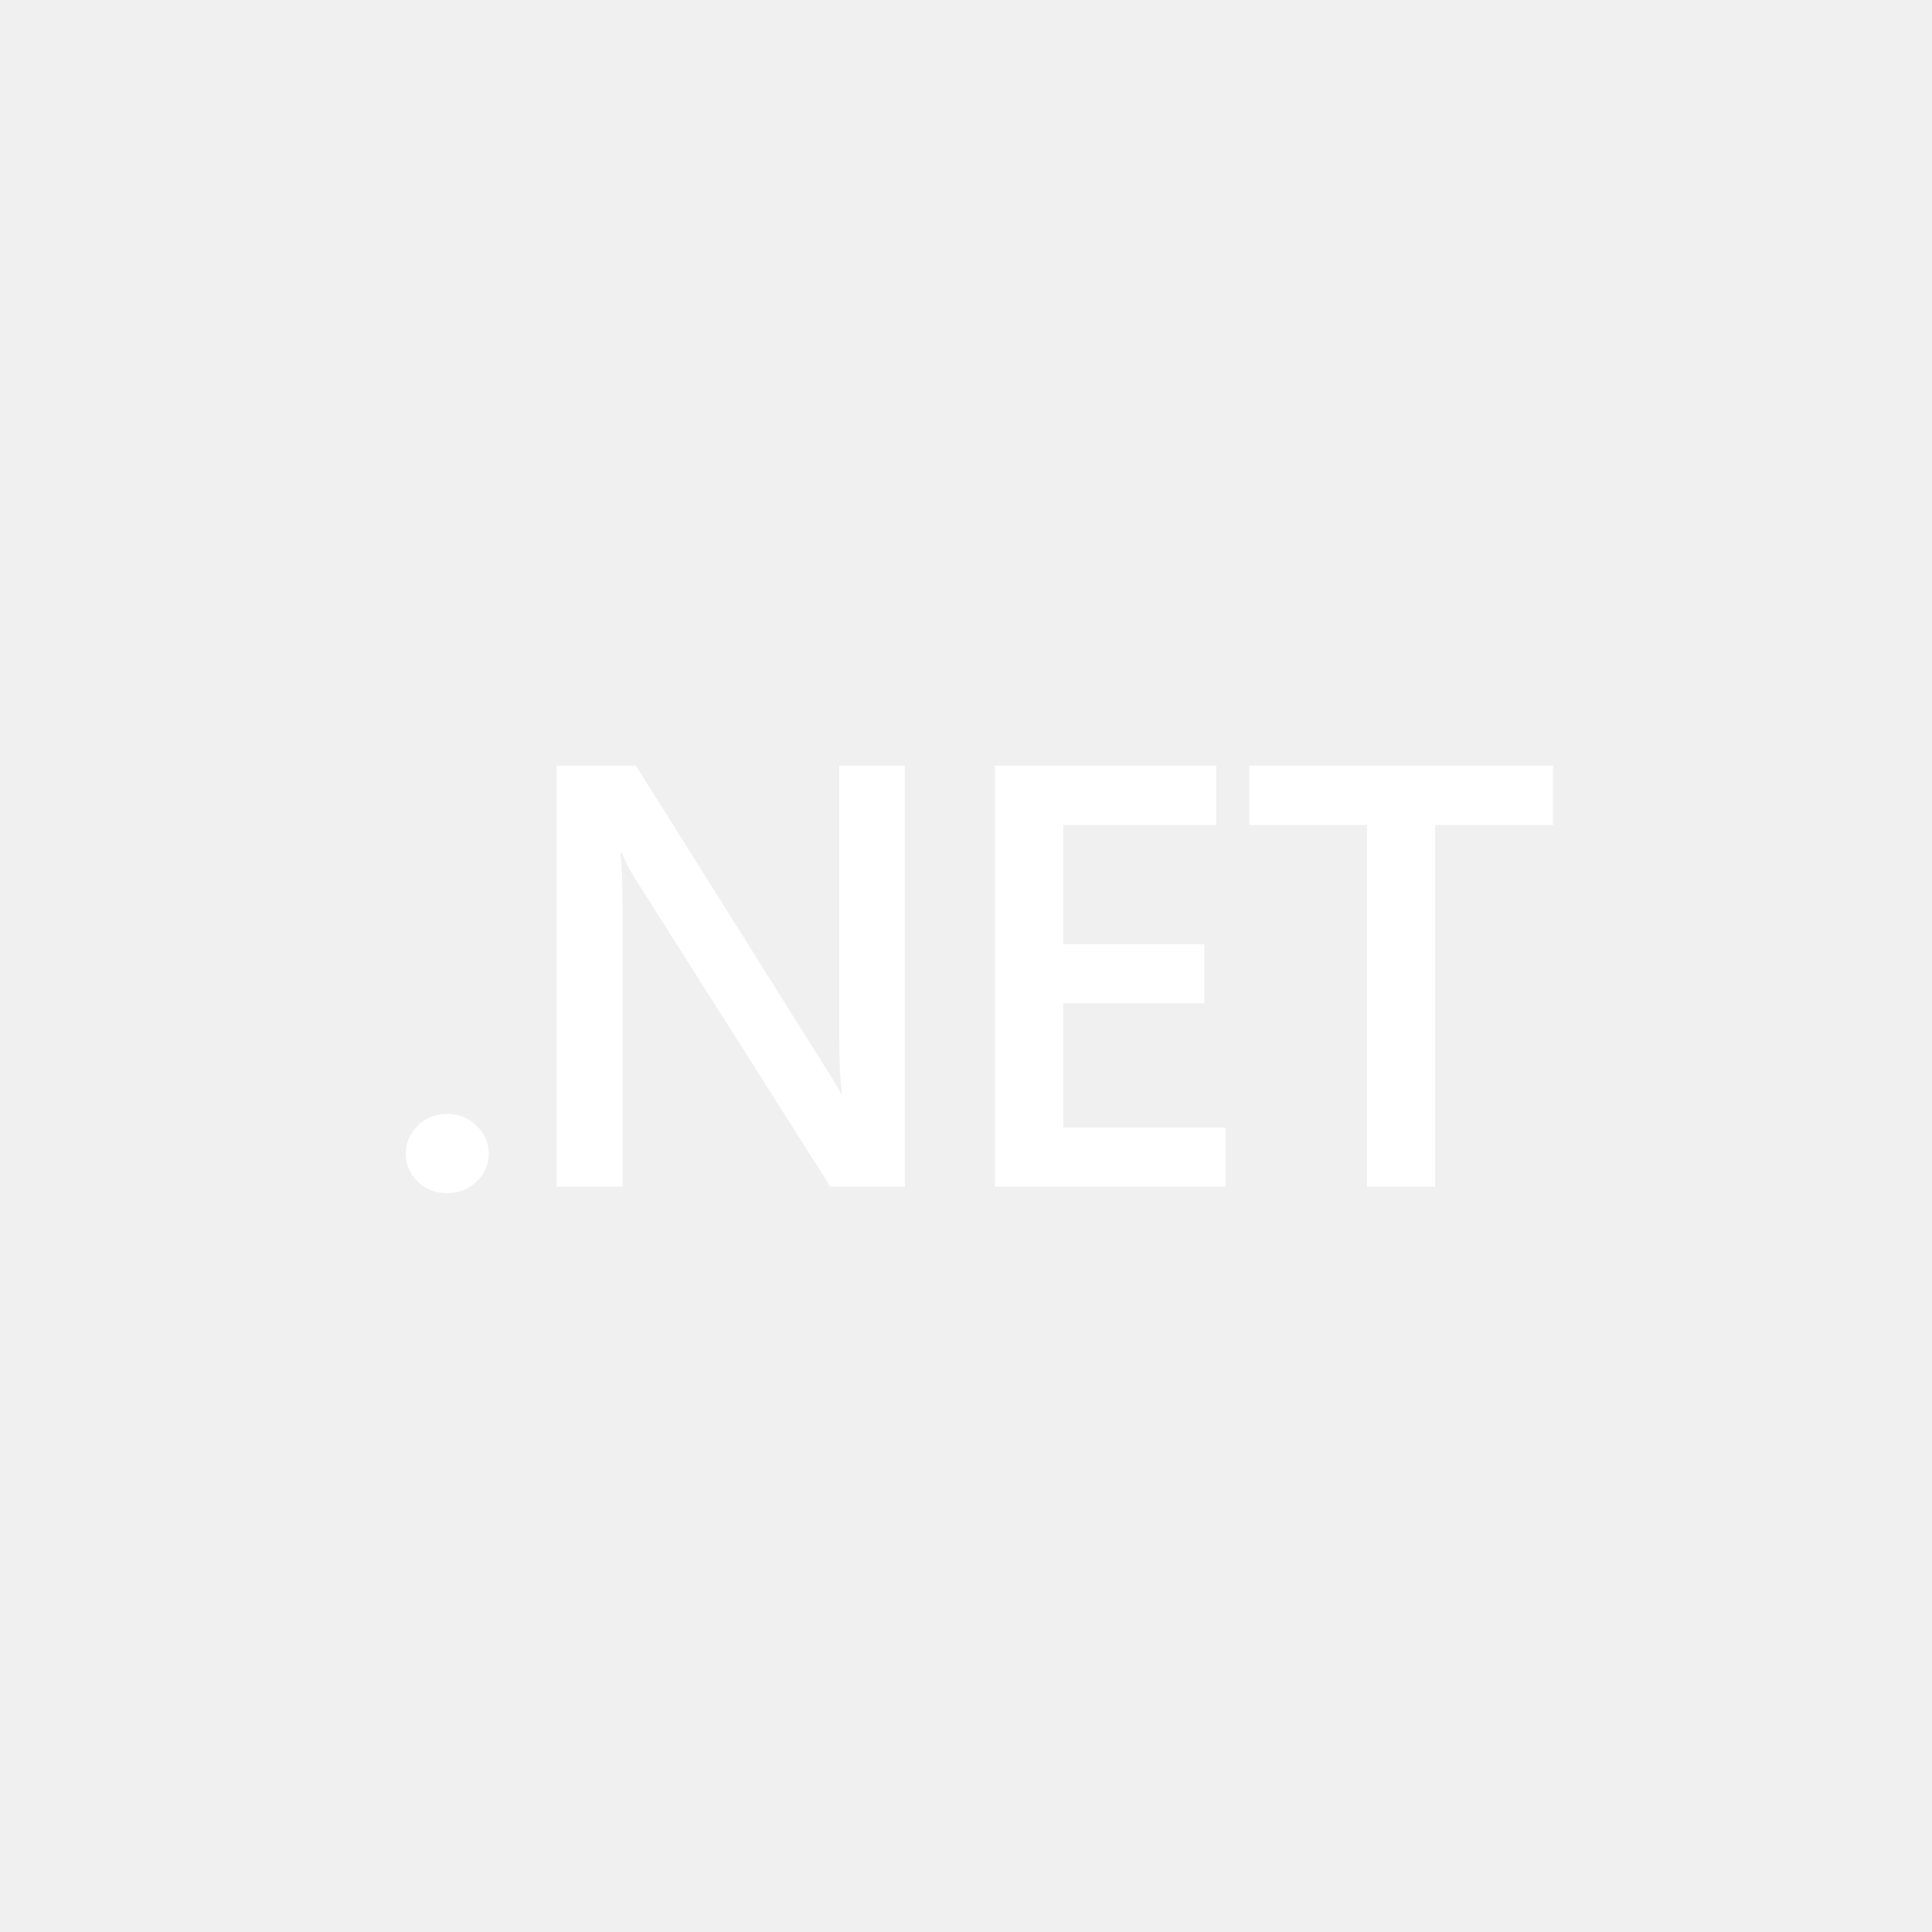
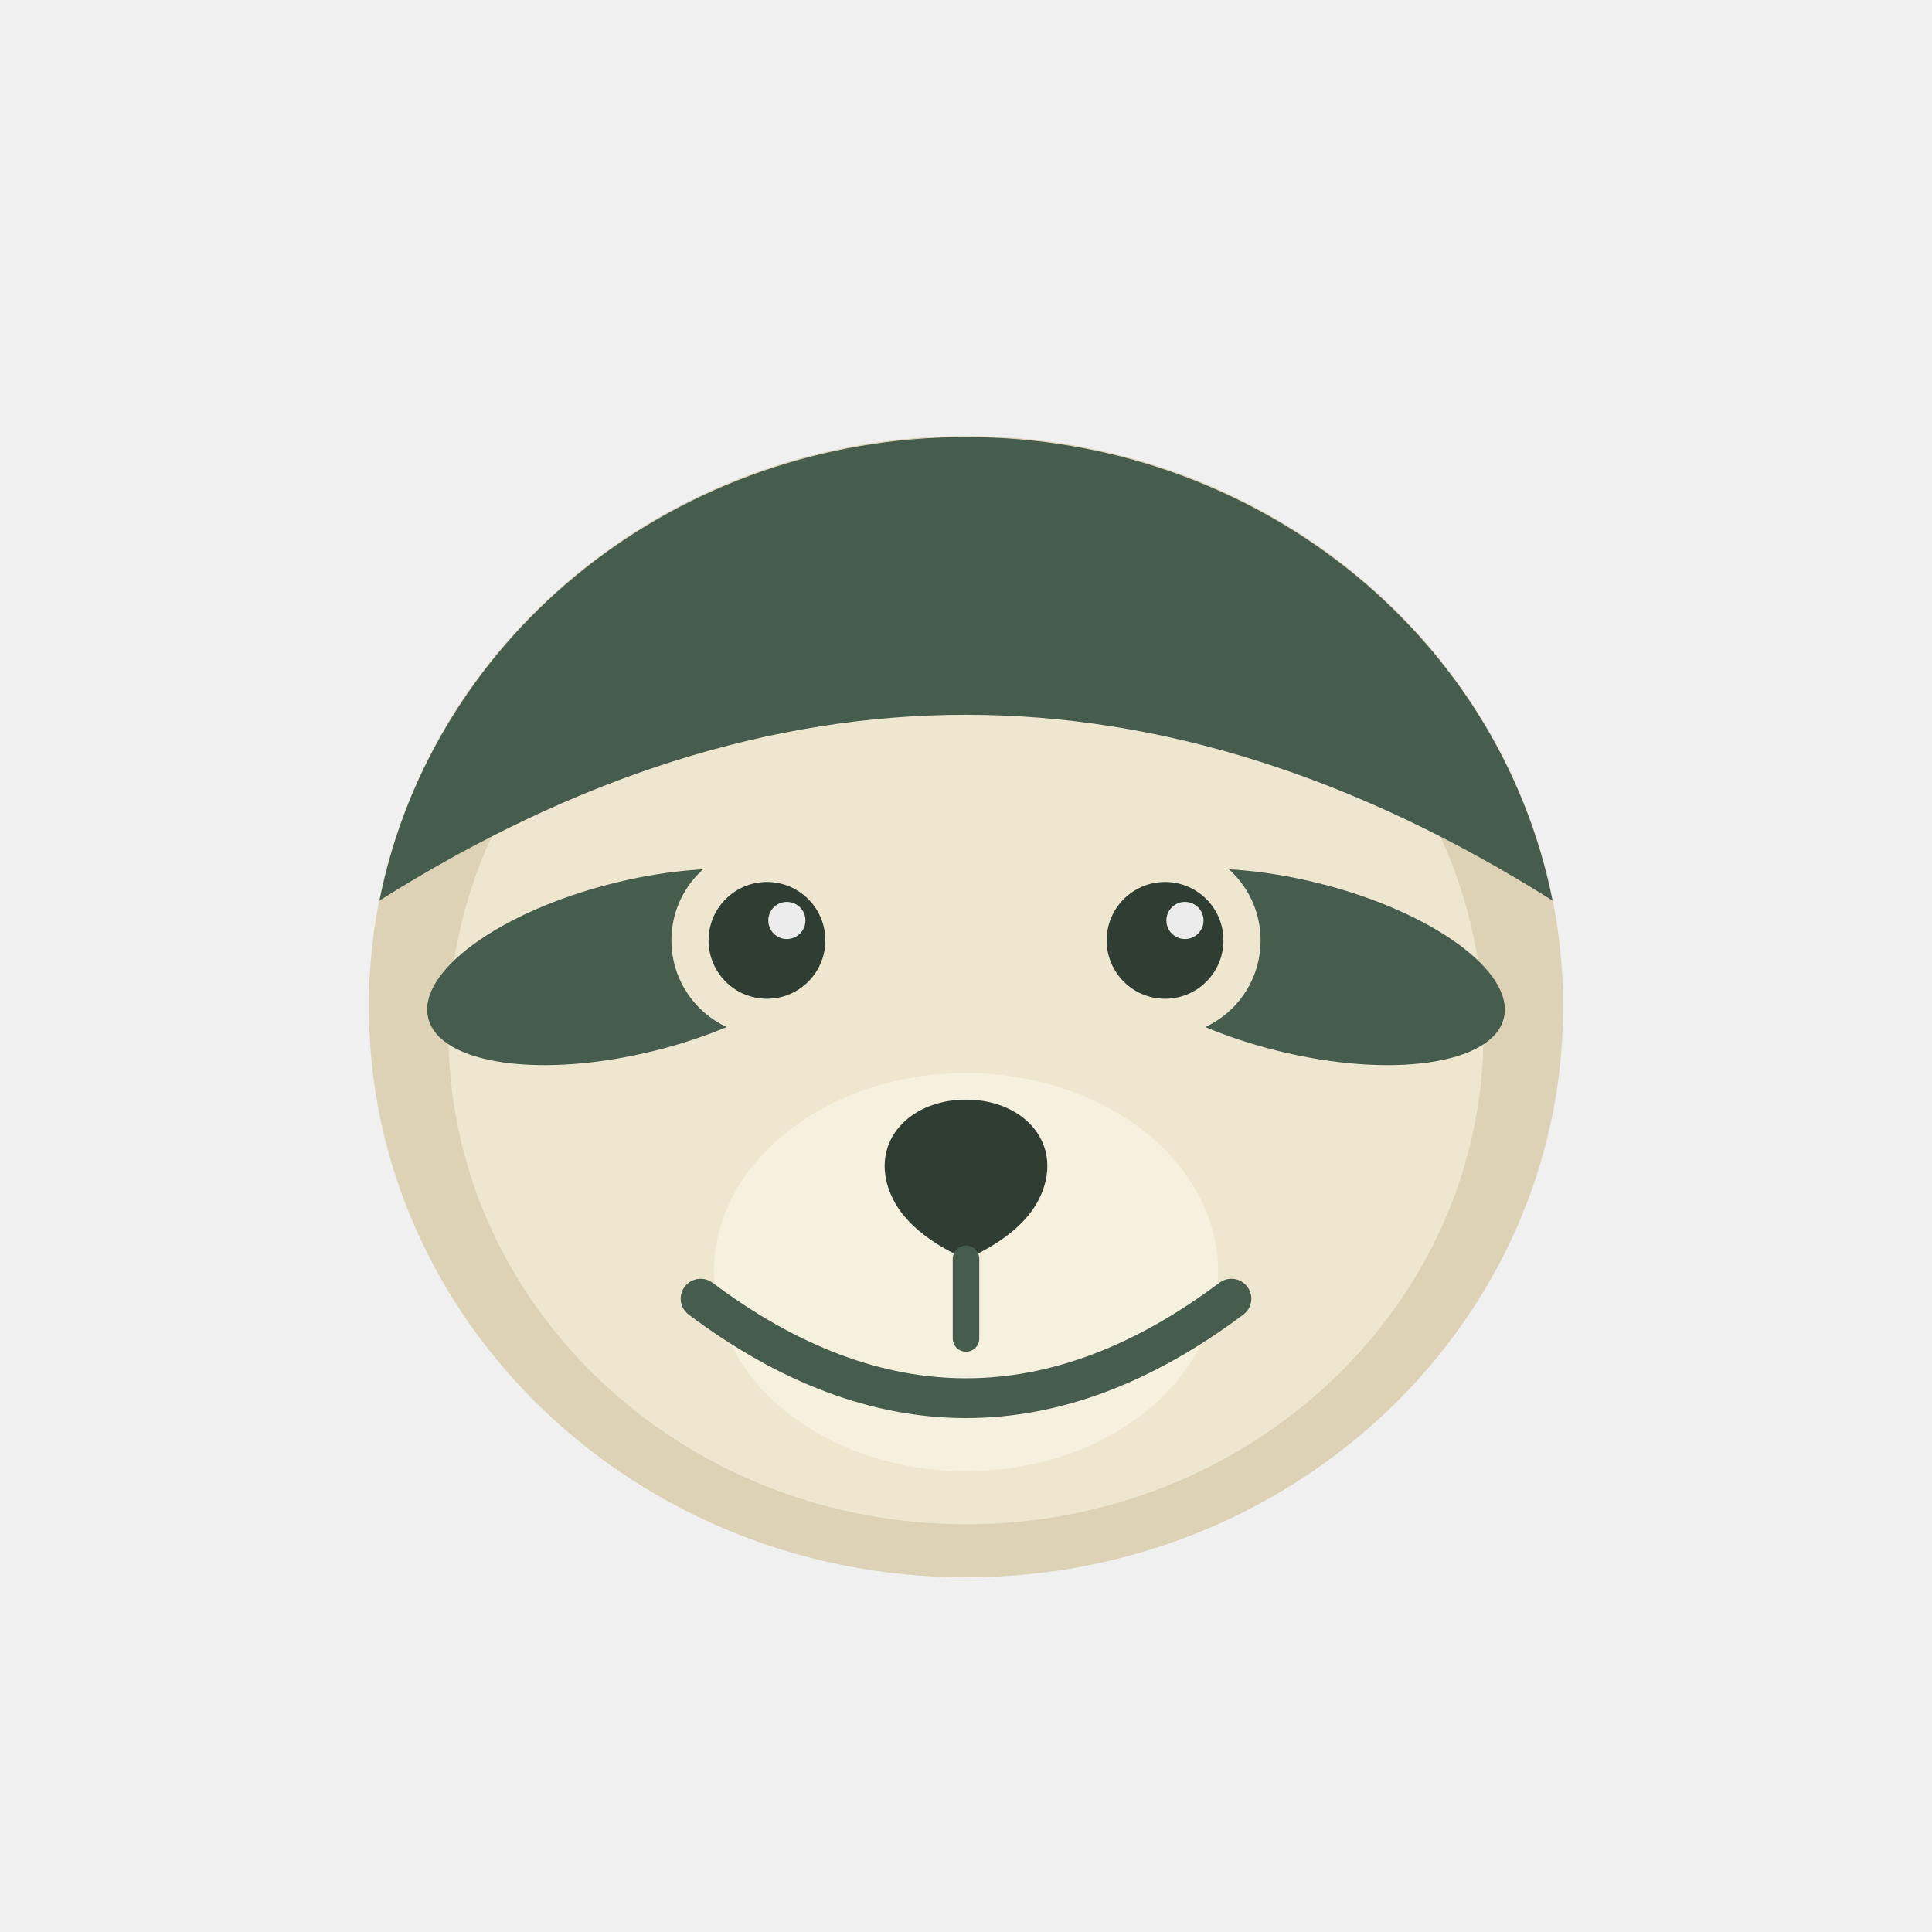
- <svg xmlns="http://www.w3.org/2000/svg" width="456" height="456" viewBox="0 0 456 456" version="1.1" xml:space="preserve" style="fill-rule:evenodd;clip-rule:evenodd;stroke-linejoin:round;stroke-miterlimit:2;">
-   <path d="m 105.5,281.609 c -2.703,0 -5.001,-0.9 -6.893,-2.702 -1.892,-1.848 -2.838,-4.042 -2.838,-6.582 0,-2.587 0.946,-4.804 2.838,-6.652 1.892,-1.848 4.19,-2.772 6.893,-2.772 2.748,0 5.068,0.924 6.96,2.772 1.937,1.848 2.906,4.064 2.906,6.652 0,2.54 -0.968,4.734 -2.906,6.582 -1.892,1.802 -4.212,2.702 -6.96,2.702 z" style="fill:#ffffff;fill-rule:nonzero;stroke-width:0.838" />
-   <path d="M 213.561,280.084 H 195.99 L 149.7,207.054 c -1.171,-1.848 -2.14,-3.765 -2.906,-5.751 h -0.406 c 0.361,2.125 0.541,6.675 0.541,13.65 v 65.132 h -15.543 v -99.36 h 18.719 l 44.737,71.298 c 1.892,2.957 3.109,4.989 3.649,6.098 h 0.27 c -0.45,-2.632 -0.676,-7.09 -0.676,-13.373 v -64.023 h 15.476 z" style="fill:#ffffff;fill-rule:nonzero;stroke-width:0.838" />
-   <path d="m 289.251,280.084 h -54.401 v -99.36 h 52.238 v 13.997 h -36.154 v 28.131 h 33.316 v 13.927 h -33.316 v 29.378 h 38.316 z" style="fill:#ffffff;fill-rule:nonzero;stroke-width:0.838" />
-   <path d="M 366.565,194.721 H 338.722 v 85.363 h -16.084 v -85.363 h -27.775 v -13.997 h 71.701 z" style="fill:#ffffff;fill-rule:nonzero;stroke-width:0.838" />
+ <svg xmlns="http://www.w3.org/2000/svg" width="456" height="456" viewBox="0 0 456 456" version="1.1">
+   <g transform="translate(228 228) scale(2.7) translate(-60 -60.6)">
+     <g transform="translate(60 63) scale(1.16) translate(-60 -63)">
+       <ellipse cx="60" cy="64" rx="45" ry="43" fill="#ddd2b6" />
+       <ellipse cx="60" cy="66" rx="39" ry="37" fill="#efe6d0" />
+       <path d="M15.8 56 A45 43 0 0 1 104.2 56 Q82 42 60 42 Q38 42 15.8 56 Z" fill="#465d4d" />
+       <ellipse cx="35" cy="61" rx="16" ry="6.5" fill="#465d4d" transform="rotate(-14 35 61)" />
+       <ellipse cx="85" cy="61" rx="16" ry="6.5" fill="#465d4d" transform="rotate(14 85 61)" />
+       <circle cx="45" cy="59" r="7.2" fill="#efe6d0" />
+       <circle cx="75" cy="59" r="7.2" fill="#efe6d0" />
+       <circle cx="45" cy="59" r="4.4" fill="#2f3d33" />
+       <circle cx="75" cy="59" r="4.4" fill="#2f3d33" />
+       <circle cx="46.5" cy="57.5" r="1.4" fill="#ffffff" opacity="0.9" />
+       <circle cx="76.5" cy="57.5" r="1.4" fill="#ffffff" opacity="0.9" />
+       <ellipse cx="60" cy="84" rx="19" ry="15" fill="#f6f0de" />
+       <path d="M60 71 C55.5 71 52.5 74.5 54.5 78.5 C56 81.5 60 83 60 83 C60 83 64 81.5 65.5 78.5 C67.5 74.5 64.5 71 60 71 Z" fill="#2f3d33" />
+       <path d="M60 83 L60 89" stroke="#465d4d" stroke-width="2" stroke-linecap="round" fill="none" />
+       <path d="M40 86 Q60 101 80 86" stroke="#465d4d" stroke-width="3" stroke-linecap="round" fill="none" />
+     </g>
+   </g>
</svg>
